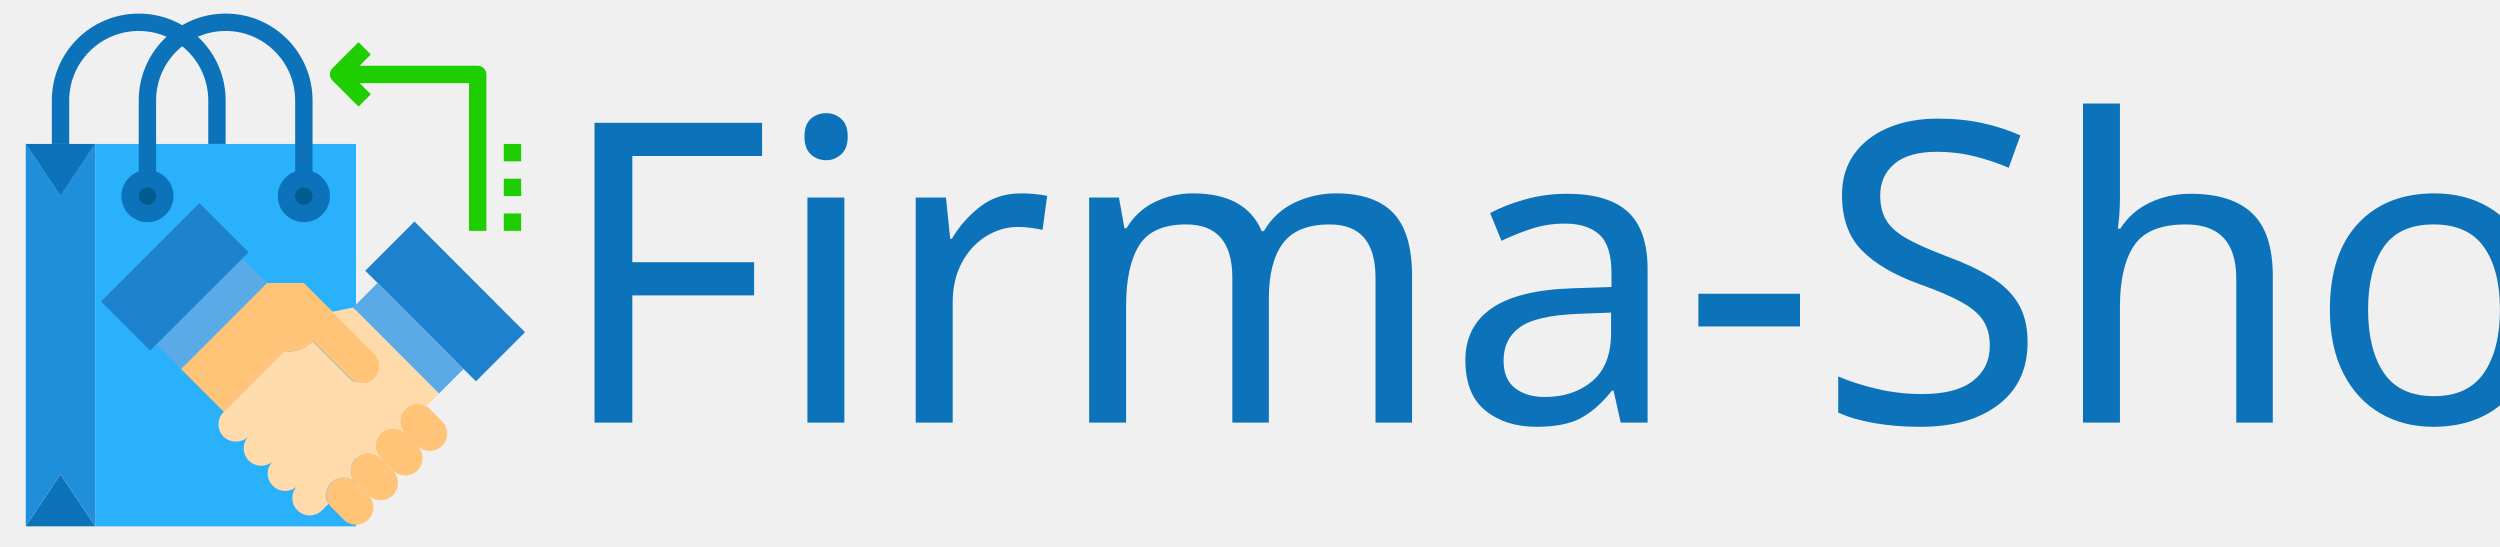
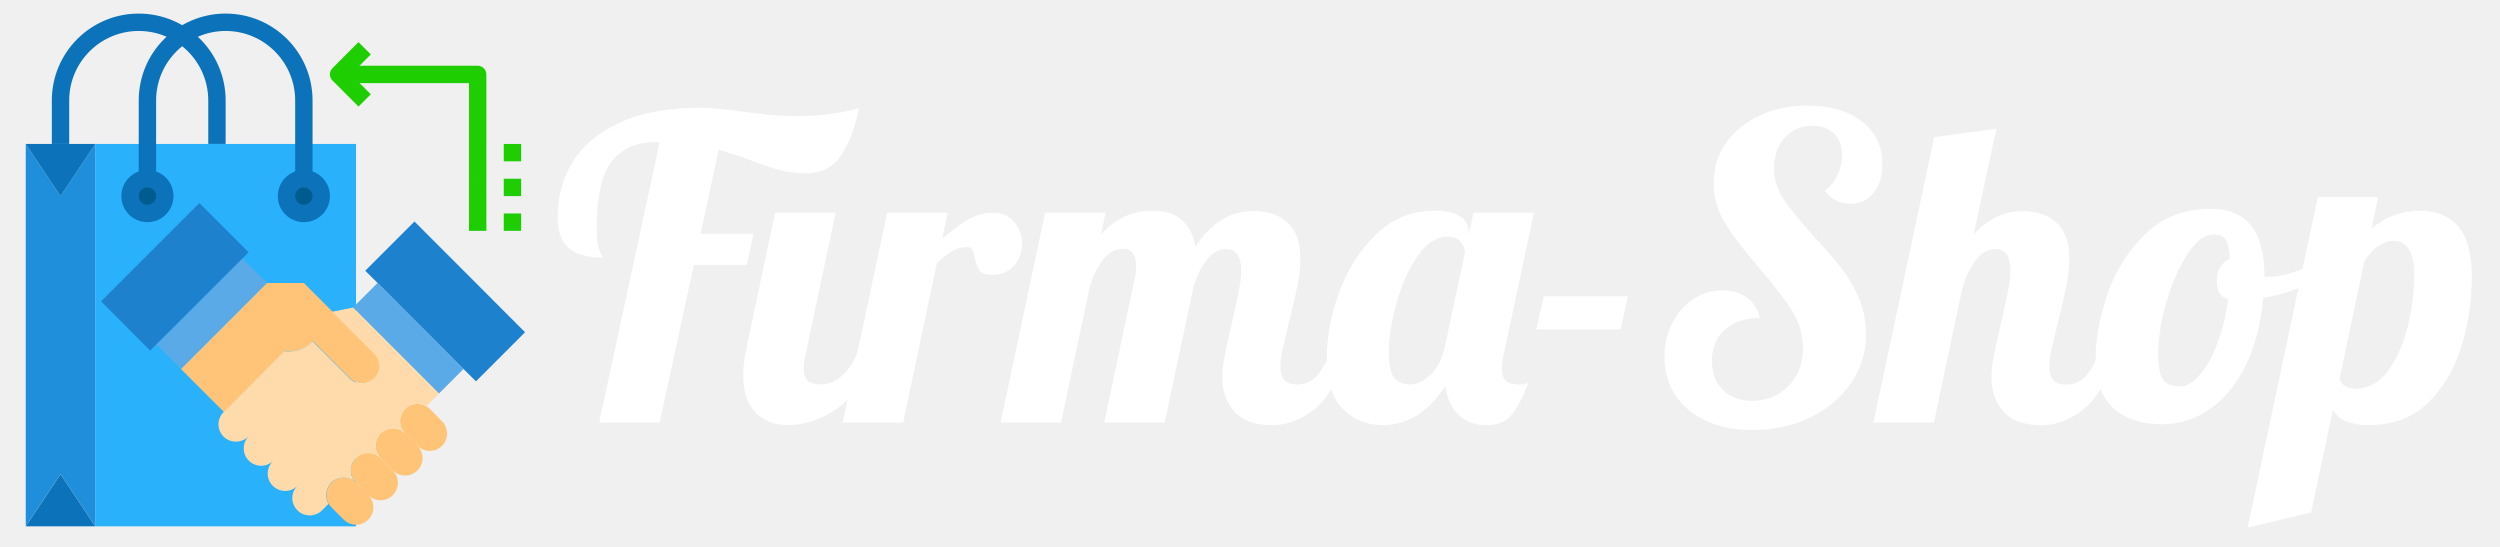
<svg xmlns="http://www.w3.org/2000/svg" version="1.1" id="Layer_1" x="0px" y="0px" viewBox="0 0 2301.2 503.1" style="enable-background:new 0 0 2301.2 503.1;" xml:space="preserve">
  <style type="text/css">
	.st0{fill:#29B1FC;}
	.st1{fill:#005B8E;}
	.st2{fill:#1F8FDB;}
	.st3{fill:#0C73BA;}
	.st4{fill:#5AAAE7;}
	.st5{fill:#1E81CE;}
	.st6{fill:#FFC477;}
	.st7{fill:#FFDAAA;}
	.st8{fill:#1FCE00;}
- 	.st9{font-family:'Lobster-Regular';}
- 	.st10{font-size:386.488px;}
+ 	.st9{enable-background:new    ;}
+ 	.st10{fill:#FFFFFF;}
</style>
  <g id="bag">
-     <path class="st0" d="M87.7,132.5h240v352h-240V132.5z" />
+     <path class="st0" d="M87.7,132.5h240v352h-240L87.7,132.5L87.7,132.5z" />
    <path class="st1" d="M295.7,180.5c0,8.8-7.2,16-16,16s-16-7.2-16-16s7.2-16,16-16S295.7,171.6,295.7,180.5z" />
    <path class="st1" d="M151.7,180.5c0,8.8-7.2,16-16,16s-16-7.2-16-16s7.2-16,16-16S151.7,171.6,151.7,180.5z" />
    <path class="st2" d="M87.7,277.4v207l-32-48l-32,48v-352l32,48l32-48V277.4z" />
    <path class="st3" d="M55.7,436.5l32,48h-64L55.7,436.5z" />
    <path class="st3" d="M87.7,132.5l-32,48l-32-48H87.7z" />
    <path class="st4" d="M143.9,317l79.2-79.2l22.6,22.6l-79.2,79.2L143.9,317z" />
-     <path class="st4" d="M324.9,283.1l22.6-22.6l79.1,79.2l-22.6,22.6L324.9,283.1z" />
+     <path class="st4" d="M324.9,283.1l22.6-22.6l79.1,79.2L404,362.3L324.9,283.1z" />
    <path class="st5" d="M228.8,232.2l-5.7,5.7L143.9,317l-5.7,5.7L93,277.4l90.5-90.5L228.8,232.2z" />
    <path class="st5" d="M483.3,305.8L438.1,351l-11.4-11.3l-79.1-79.2l-11.4-11.3l45.3-45.3L483.3,305.8z" />
    <path class="st6" d="M262,323.4l-55.8,55.9l-39.6-39.6l79.2-79.2h33.9l65,65c6.3,6.3,6.3,16.4,0,22.6c-6.2,6.3-16.4,6.3-22.6,0   l-33.9-33.9C281.3,321.1,271.6,324.5,262,323.4z" />
-     <path class="st6" d="M339,455.7c3,3,4.7,7,4.7,11.3c0,4.2-1.7,8.3-4.7,11.3c-3,3-7,4.7-11.3,4.7c-4.2,0-8.3-1.7-11.3-4.7L305.1,467   c-1-1-1.8-2-2.5-3.2c-1.4-2.5-2.2-5.2-2.2-8.1c0-6.5,3.9-12.3,9.8-14.8c6-2.5,12.8-1.1,17.4,3.4L339,455.7z" />
-     <path class="st6" d="M327.7,421.7c3-3,7.1-4.7,11.3-4.7c4.2,0,8.3,1.7,11.3,4.7l11.3,11.4c3,3,4.7,7,4.7,11.3   c0,4.3-1.7,8.3-4.7,11.4c-3,3-7.1,4.7-11.3,4.7s-8.3-1.7-11.3-4.7l-11.3-11.4c-3-3-4.7-7.1-4.7-11.3   C323,428.7,324.7,424.7,327.7,421.7z" />
+     <path class="st6" d="M339,455.7c3,3,4.7,7,4.7,11.3c0,4.2-1.7,8.3-4.7,11.3s-7,4.7-11.3,4.7c-4.2,0-8.3-1.7-11.3-4.7L305.1,467   c-1-1-1.8-2-2.5-3.2c-1.4-2.5-2.2-5.2-2.2-8.1c0-6.5,3.9-12.3,9.8-14.8c6-2.5,12.8-1.1,17.4,3.4L339,455.7z" />
+     <path class="st6" d="M327.7,421.7c3-3,7.1-4.7,11.3-4.7c4.2,0,8.3,1.7,11.3,4.7l11.3,11.4c3,3,4.7,7,4.7,11.3s-1.7,8.3-4.7,11.4   c-3,3-7.1,4.7-11.3,4.7s-8.3-1.7-11.3-4.7l-11.3-11.4c-3-3-4.7-7.1-4.7-11.3C323,428.7,324.7,424.7,327.7,421.7z" />
    <path class="st6" d="M384.3,410.4c6.2,6.2,6.2,16.4,0,22.6c-6.3,6.3-16.4,6.3-22.6,0l-11.3-11.4c-3-3-4.7-7.1-4.6-11.3   c0-6.5,3.9-12.3,9.9-14.8s12.8-1.1,17.4,3.4L384.3,410.4z" />
    <path class="st6" d="M406.9,387.8c6.2,6.2,6.2,16.4,0,22.6c-6.3,6.2-16.4,6.2-22.6,0L373,399c-3-3-4.7-7-4.7-11.3   c0-4.2,1.7-8.3,4.7-11.3c5.1-5.2,13.1-6.2,19.4-2.4c1.2,0.6,2.3,1.4,3.3,2.4L406.9,387.8z" />
-     <path class="st7" d="M324.9,283.1l79.2,79.2l-11.8,11.8c-6.2-3.8-14.3-2.8-19.4,2.4c-3,3-4.7,7-4.7,11.3c0,4.2,1.7,8.3,4.7,11.3   c-4.6-4.6-11.5-5.9-17.4-3.4s-9.9,8.3-9.9,14.8c0,4.2,1.7,8.3,4.6,11.3c-6.2-6.2-16.4-6.2-22.6,0c-6.2,6.3-6.2,16.4,0,22.6   c-5.7-5.7-14.8-6.3-21.2-1.4s-8.1,13.9-4,20.8l-6,6c-6.3,6.2-16.4,6.2-22.6,0c-6.3-6.3-6.3-16.4,0-22.6c-3,3-7,4.7-11.3,4.7   c-4.3,0-8.3-1.7-11.4-4.7c-3-3-4.7-7-4.7-11.3c0-4.2,1.7-8.3,4.7-11.3c-6.3,5.7-16,5.5-22.1-0.6c-6-6-6.2-15.8-0.5-22.1   c-3,3-7.1,4.6-11.4,4.6c-4.2,0-8.3-1.6-11.3-4.6c-3-3-4.7-7.1-4.7-11.3s1.7-8.3,4.7-11.3l55.8-55.9c9.7,1.1,19.3-2.2,26.2-9.1   l33.9,33.9c6.3,6.3,16.4,6.3,22.6,0c6.3-6.2,6.3-16.4,0-22.6l-38.6-38.6L324.9,283.1z" />
+     <path class="st7" d="M324.9,283.1l79.2,79.2l-11.8,11.8c-6.2-3.8-14.3-2.8-19.4,2.4c-3,3-4.7,7-4.7,11.3c0,4.2,1.7,8.3,4.7,11.3   c-4.6-4.6-11.5-5.9-17.4-3.4s-9.9,8.3-9.9,14.8c0,4.2,1.7,8.3,4.6,11.3c-6.2-6.2-16.4-6.2-22.6,0c-6.2,6.3-6.2,16.4,0,22.6   c-5.7-5.7-14.8-6.3-21.2-1.4s-8.1,13.9-4,20.8l-6,6c-6.3,6.2-16.4,6.2-22.6,0c-6.3-6.3-6.3-16.4,0-22.6c-3,3-7,4.7-11.3,4.7   s-8.3-1.7-11.4-4.7c-3-3-4.7-7-4.7-11.3c0-4.2,1.7-8.3,4.7-11.3c-6.3,5.7-16,5.5-22.1-0.6c-6-6-6.2-15.8-0.5-22.1   c-3,3-7.1,4.6-11.4,4.6c-4.2,0-8.3-1.6-11.3-4.6s-4.7-7.1-4.7-11.3s1.7-8.3,4.7-11.3l55.8-55.9c9.7,1.1,19.3-2.2,26.2-9.1   l33.9,33.9c6.3,6.3,16.4,6.3,22.6,0c6.3-6.2,6.3-16.4,0-22.6L305.7,287L324.9,283.1z" />
    <path class="st3" d="M287.7,164.5h-16v-72c0-35.3-28.7-64-64-64s-64,28.7-64,64v72h-16v-72c0-44.2,35.8-80,80-80s80,35.8,80,80   V164.5z" />
    <path class="st3" d="M207.7,132.5h-16v-40c0-35.3-28.7-64-64-64s-64,28.7-64,64v40h-16v-40c0-44.2,35.8-80,80-80s80,35.8,80,80   V132.5z" />
    <path class="st3" d="M135.7,204.5c-13.3,0-24-10.7-24-24s10.7-24,24-24s24,10.7,24,24S148.9,204.5,135.7,204.5z M135.7,172.5   c-4.4,0-8,3.6-8,8s3.6,8,8,8s8-3.6,8-8S140.1,172.5,135.7,172.5z" />
    <path class="st3" d="M279.7,204.5c-13.3,0-24-10.7-24-24s10.7-24,24-24s24,10.7,24,24S292.9,204.5,279.7,204.5z M279.7,172.5   c-4.4,0-8,3.6-8,8s3.6,8,8,8s8-3.6,8-8S284.1,172.5,279.7,172.5z" />
    <g>
      <path class="st8" d="M447.7,212.5h-16v-136h-120v-16h128c4.4,0,8,3.6,8,8V212.5z" />
      <path class="st8" d="M330,98.1l-24-24c-3.1-3.1-3.1-8.2,0-11.3l24-24l11.3,11.3L323,68.5l18.3,18.3L330,98.1z" />
      <path class="st8" d="M463.7,196.5h16v16h-16V196.5z" />
      <path class="st8" d="M463.7,164.5h16v16h-16V164.5z" />
      <path class="st8" d="M463.7,132.5h16v16h-16V132.5z" />
    </g>
  </g>
-   <text transform="matrix(1 0 0 1 509.774 389.0062)" class="st3 st9 st10">Firma-Shop</text>
+   <g class="st9">
+     <path class="st10" d="M607.2,130.8h-4.3c-17,0-30.2,5.9-39.6,17.6c-9.4,11.7-14.1,32.5-14.1,62.4c0,9.5,0.9,16.2,2.7,19.9   c1.8,3.7,2.7,5.9,2.7,6.4c-13.9,0-24.3-2.9-31.1-8.7c-6.8-5.8-10.2-15.4-10.2-28.8c0-18.3,4.5-35,13.5-50   c9-15.1,23.4-27.2,43.1-36.5c19.7-9.3,44.8-13.9,75.2-13.9c9.3,0,22,1.2,38.3,3.5c1.5,0.3,7.7,1,18.4,2.3   c10.7,1.3,21.6,1.9,32.7,1.9c19.3,0,38-2.4,56-7.3c-3.1,17-8.4,31.2-15.8,42.7c-7.5,11.5-18.2,17.2-32.1,17.2   c-9.3,0-17.5-1-24.7-2.9c-7.2-1.9-15.8-4.8-25.9-8.7c-10.3-3.9-20.5-7.2-30.5-10l-16.6,77.3h48.7l-6.2,28.6h-48.7L607.2,389h-55.7   L607.2,130.8z M695.5,379.7c-7.6-7.7-11.4-19.3-11.4-34.8c0-6.4,1-14.8,3.1-25.1l26.3-124.1h55.7l-27.8,131.4   c-1,3.9-1.5,8-1.5,12.4c0,5.2,1.2,8.8,3.7,11c2.4,2.2,6.5,3.3,12.2,3.3c7.5,0,14.4-3.2,20.9-9.5c6.4-6.3,11.1-14.5,13.9-24.5h16.2   c-9.5,27.8-21.8,46.7-36.7,56.6c-14.9,9.9-29.8,14.9-44.4,14.9C713.1,391.3,703.1,387.5,695.5,379.7z" />
+     <path class="st10" d="M816.6,195.8h55.7l-5,24c8.8-7.7,16.7-13.7,23.8-17.8c7.1-4.1,14.7-6.2,23-6.2c8.2,0,14.7,2.8,19.5,8.5   c4.8,5.7,7.2,12.5,7.2,20.5c0,7.5-2.5,14-7.3,19.7c-4.9,5.7-11.7,8.5-20.5,8.5c-5.7,0-9.5-1.4-11.4-4.1s-3.4-6.6-4.4-11.8   c-0.8-3.3-1.5-5.8-2.3-7.3c-0.8-1.5-2.2-2.3-4.3-2.3c-5.4,0-10,1.1-13.7,3.3c-3.7,2.2-8.6,6-14.5,11.4L831.3,389h-55.7L816.6,195.8   z" />
+     <path class="st10" d="M1136.1,378.8c-7.3-8.4-11-18.7-11-31.1c0-5.4,0.6-11.5,1.9-18.4c1.3-6.8,2.6-13.5,4.1-19.9   c1.4-6.4,2.4-10.6,2.9-12.4c2.1-9,4-17.9,5.8-26.7c1.8-8.8,2.7-15.8,2.7-21.3c0-13.1-4.6-19.7-13.9-19.7c-6.7,0-12.6,3.3-17.8,9.9   c-5.2,6.6-9.3,15.1-12.4,25.7L1072.1,389h-55.7l28.2-133.3c0.8-3.1,1.2-6.3,1.2-9.7c0-11.3-3.9-17-11.6-17   c-7.2,0-13.5,3.3-18.7,9.9c-5.3,6.6-9.5,15.3-12.6,26.1L976.6,389H921l41-193.2h55.7l-4.3,20.1c13.1-14.7,28.9-22,47.2-22   c22.7,0,35.9,11.1,39.8,33.2c14.2-21.9,32.1-32.9,53.7-32.9c13.1,0,23.6,3.6,31.3,10.8c7.7,7.2,11.6,18.2,11.6,32.9   c0,7.5-0.9,15.8-2.7,24.9c-1.8,9.1-4.4,20.3-7.7,33.4c-2.1,8-3.9,15.8-5.6,23.4c-1.7,7.6-2.5,13.6-2.5,18c0,5.2,1.2,9.1,3.5,12   c2.3,2.8,6.3,4.3,12,4.3c7.7,0,13.9-2.8,18.6-8.3c4.6-5.5,9.3-14.1,13.9-25.7h16.2c-9.5,28.3-20.6,47.3-33,57   c-12.5,9.7-25.4,14.5-38.8,14.5C1154.9,391.3,1143.4,387.1,1136.1,378.8z" />
+     <path class="st10" d="M1236,376.3c-9.8-10-14.7-25.8-14.7-47.2c0-19.1,3.8-39.1,11.4-60.1c7.6-21,18.9-38.8,34-53.3   c15.1-14.6,33-21.8,53.9-21.8c10.6,0,18.4,1.8,23.6,5.4c5.2,3.6,7.7,8.4,7.7,14.3v2.7l4.3-20.5h55.7L1384,327.2   c-1,3.9-1.5,8-1.5,12.4c0,5.2,1.2,8.8,3.7,11c2.4,2.2,6.5,3.3,12.2,3.3c3.6,0,6.4-0.5,8.5-1.5c-5.7,14.4-11.1,24.5-16.2,30.3   c-5.2,5.8-12.6,8.7-22.4,8.7c-10.6,0-19.1-3.2-25.7-9.5c-6.6-6.3-10.6-15.1-12.2-26.5c-15.7,24-34.9,35.9-57.6,35.9   C1258,391.3,1245.8,386.3,1236,376.3z M1316.9,344.8c6.3-6.1,10.6-14.4,12.9-24.9l18.6-87.3c0-3.3-1.3-6.6-3.9-9.9   c-2.6-3.2-6.6-4.8-12-4.8c-10.3,0-19.6,6-27.8,18c-8.2,12-14.7,26.4-19.3,43.3c-4.6,16.9-7,31.8-7,44.6c0,12.9,1.9,21.1,5.6,24.7   c3.7,3.6,8.3,5.4,13.7,5.4C1304.3,353.8,1310.6,350.8,1316.9,344.8z" />
+     <path class="st10" d="M1421.1,272.7h77.3l-6.6,30.5h-77.7L1421.1,272.7z" />
+     <path class="st10" d="M1570.7,387.5c-12.4-5.7-21.9-13.6-28.6-23.8c-6.7-10.2-10-22-10-35.4c0-11.3,2.4-21.6,7.2-30.9   c4.8-9.3,11.2-16.6,19.3-22c8.1-5.4,17.1-8.1,26.9-8.1c9,0,16.6,2.3,22.8,6.8c6.2,4.5,10,10.8,11.6,18.7   c-13.4,0-24.1,3.5-32.1,10.6c-8,7.1-12,16.7-12,28.8c0,11.1,3.3,20,10,26.7c6.7,6.7,15.6,10,26.7,10c13.7,0,24.9-4.6,33.8-13.7   c8.9-9.1,13.3-20.7,13.3-34.6c0-12.1-3.4-23.6-10-34.4c-6.7-10.8-16.8-24-30.1-39.4c-13.9-16-24.4-29.7-31.5-41.2   c-7.1-11.5-10.6-24-10.6-37.7c0-13.4,3.7-25.4,11.2-36.1c7.5-10.7,17.8-19.1,30.9-25.3s28-9.3,44.4-9.3c20.9,0,37.5,4.9,50.1,14.7   c12.5,9.8,18.7,22.9,18.7,39.4c0,10.8-2.7,19.6-8.1,26.3c-5.4,6.7-12.5,10-21.3,10c-9.8,0-17.7-4-23.6-12   c4.9-3.6,8.8-8.4,11.6-14.3c2.8-5.9,4.3-12.1,4.3-18.6c0-8.2-2.5-14.8-7.3-19.7c-4.9-4.9-11.6-7.3-20.1-7.3   c-10.3,0-18.7,3.7-25.3,11c-6.6,7.3-9.9,16.7-9.9,28c0,10.3,3,19.9,8.9,28.8c5.9,8.9,15.2,20.3,27.8,34.2   c10.3,11.1,18.6,20.6,24.9,28.6c6.3,8,11.7,17.2,16.2,27.6c4.5,10.4,6.8,21.7,6.8,33.8c0,16.5-4.6,31.4-13.7,44.8   c-9.1,13.4-21.6,24-37.5,31.7c-15.8,7.7-33.4,11.6-52.8,11.6C1597.3,396,1583,393.1,1570.7,387.5z" />
+     <path class="st10" d="M1844.1,378.8c-7.3-8.4-11-18.7-11-31.1c0-5.4,0.6-11.5,1.9-18.4c1.3-6.8,2.6-13.5,4.1-19.9   c1.4-6.4,2.4-10.6,2.9-12.4c2.1-9,4-17.9,5.8-26.7c1.8-8.8,2.7-15.8,2.7-21.3c0-13.1-4.6-19.7-13.9-19.7c-6.7,0-12.6,3.3-17.8,9.9   c-5.2,6.6-9.3,15.1-12.4,25.7L1780.1,389h-55.7l56-262.8l57.2-7.7l-20.9,97.4c12.9-14.4,28-21.6,45.2-21.6   c13.1,0,23.6,3.6,31.3,10.8c7.7,7.2,11.6,18.2,11.6,32.9c0,7.5-0.9,15.8-2.7,24.9c-1.8,9.1-4.4,20.3-7.7,33.4   c-2.1,8-3.9,15.8-5.6,23.4c-1.7,7.6-2.5,13.6-2.5,18c0,5.2,1.2,9.1,3.5,12c2.3,2.8,6.3,4.3,12,4.3c7.7,0,13.9-2.8,18.6-8.3   c4.6-5.5,9.3-14.1,13.9-25.7h16.2c-9.5,28.3-20.5,47.3-33,57c-12.5,9.7-25.4,14.5-38.8,14.5C1863,391.3,1851.5,387.1,1844.1,378.8z   " />
+     <path class="st10" d="M1945.6,375.9c-11.1-9.8-16.6-25.2-16.6-46.4c0-17.5,3.6-37,10.8-58.4c7.2-21.4,18.8-39.9,34.8-55.5   c16-15.6,36.1-23.4,60.3-23.4c33,0,49.5,20.6,49.5,61.8v0.4c0.8,0.3,2.2,0.4,4.3,0.4c8.5,0,18.3-2.3,29.4-6.8   c11.1-4.5,21.1-10,30.1-16.4l3.5,10.4c-7.5,8-17.2,14.8-29.2,20.3c-12,5.5-25.1,9.5-39.2,11.8c-2.1,23.4-7.3,43.9-15.8,61.5   c-8.5,17.5-19.5,31.1-32.9,40.6c-13.4,9.5-28,14.3-43.7,14.3C1971.7,390.6,1956.6,385.7,1945.6,375.9z M2024.8,345.1   c6.2-7.1,11.6-16.7,16.2-29c4.6-12.2,8-25.8,10-40.8c-7-1.5-10.4-7-10.4-16.2c0-10.6,4-17.5,12-20.9c-0.5-8.5-1.8-14.4-3.9-17.6   c-2.1-3.2-5.7-4.8-10.8-4.8c-8.5,0-16.8,6.2-24.7,18.6c-8,12.4-14.4,27.2-19.3,44.4c-4.9,17.3-7.3,32.5-7.3,45.6   c0,12.4,1.4,20.7,4.3,24.9c2.8,4.3,8,6.4,15.5,6.4C2012.4,355.8,2018.6,352.2,2024.8,345.1z" />
+     <path class="st10" d="M2133.4,181.5h55.7l-6.2,29c12.9-11.1,28-16.6,45.2-16.6c14.4,0,25.9,4.8,34.4,14.3   c8.5,9.5,12.8,25.1,12.8,46.8c0,20.4-3,40.9-8.9,61.6c-5.9,20.7-16,38.4-30.1,52.9c-14.2,14.6-32.9,21.8-56,21.8   c-16.5,0-27.4-4.6-32.9-13.9l-20.1,94.3l-58.4,13.9L2133.4,181.5z M2198.9,340.3c8.1-11.6,14-25.4,17.8-41.5   c3.7-16.1,5.6-31.1,5.6-45c0-21.4-6.4-32.1-19.3-32.1c-4.6,0-9.3,1.7-14.1,5c-4.8,3.4-9,8-12.6,13.9l-22.8,108.2   c2.1,5.9,7,8.9,14.7,8.9C2180.5,357.7,2190.8,351.9,2198.9,340.3z" />
+   </g>
</svg>
